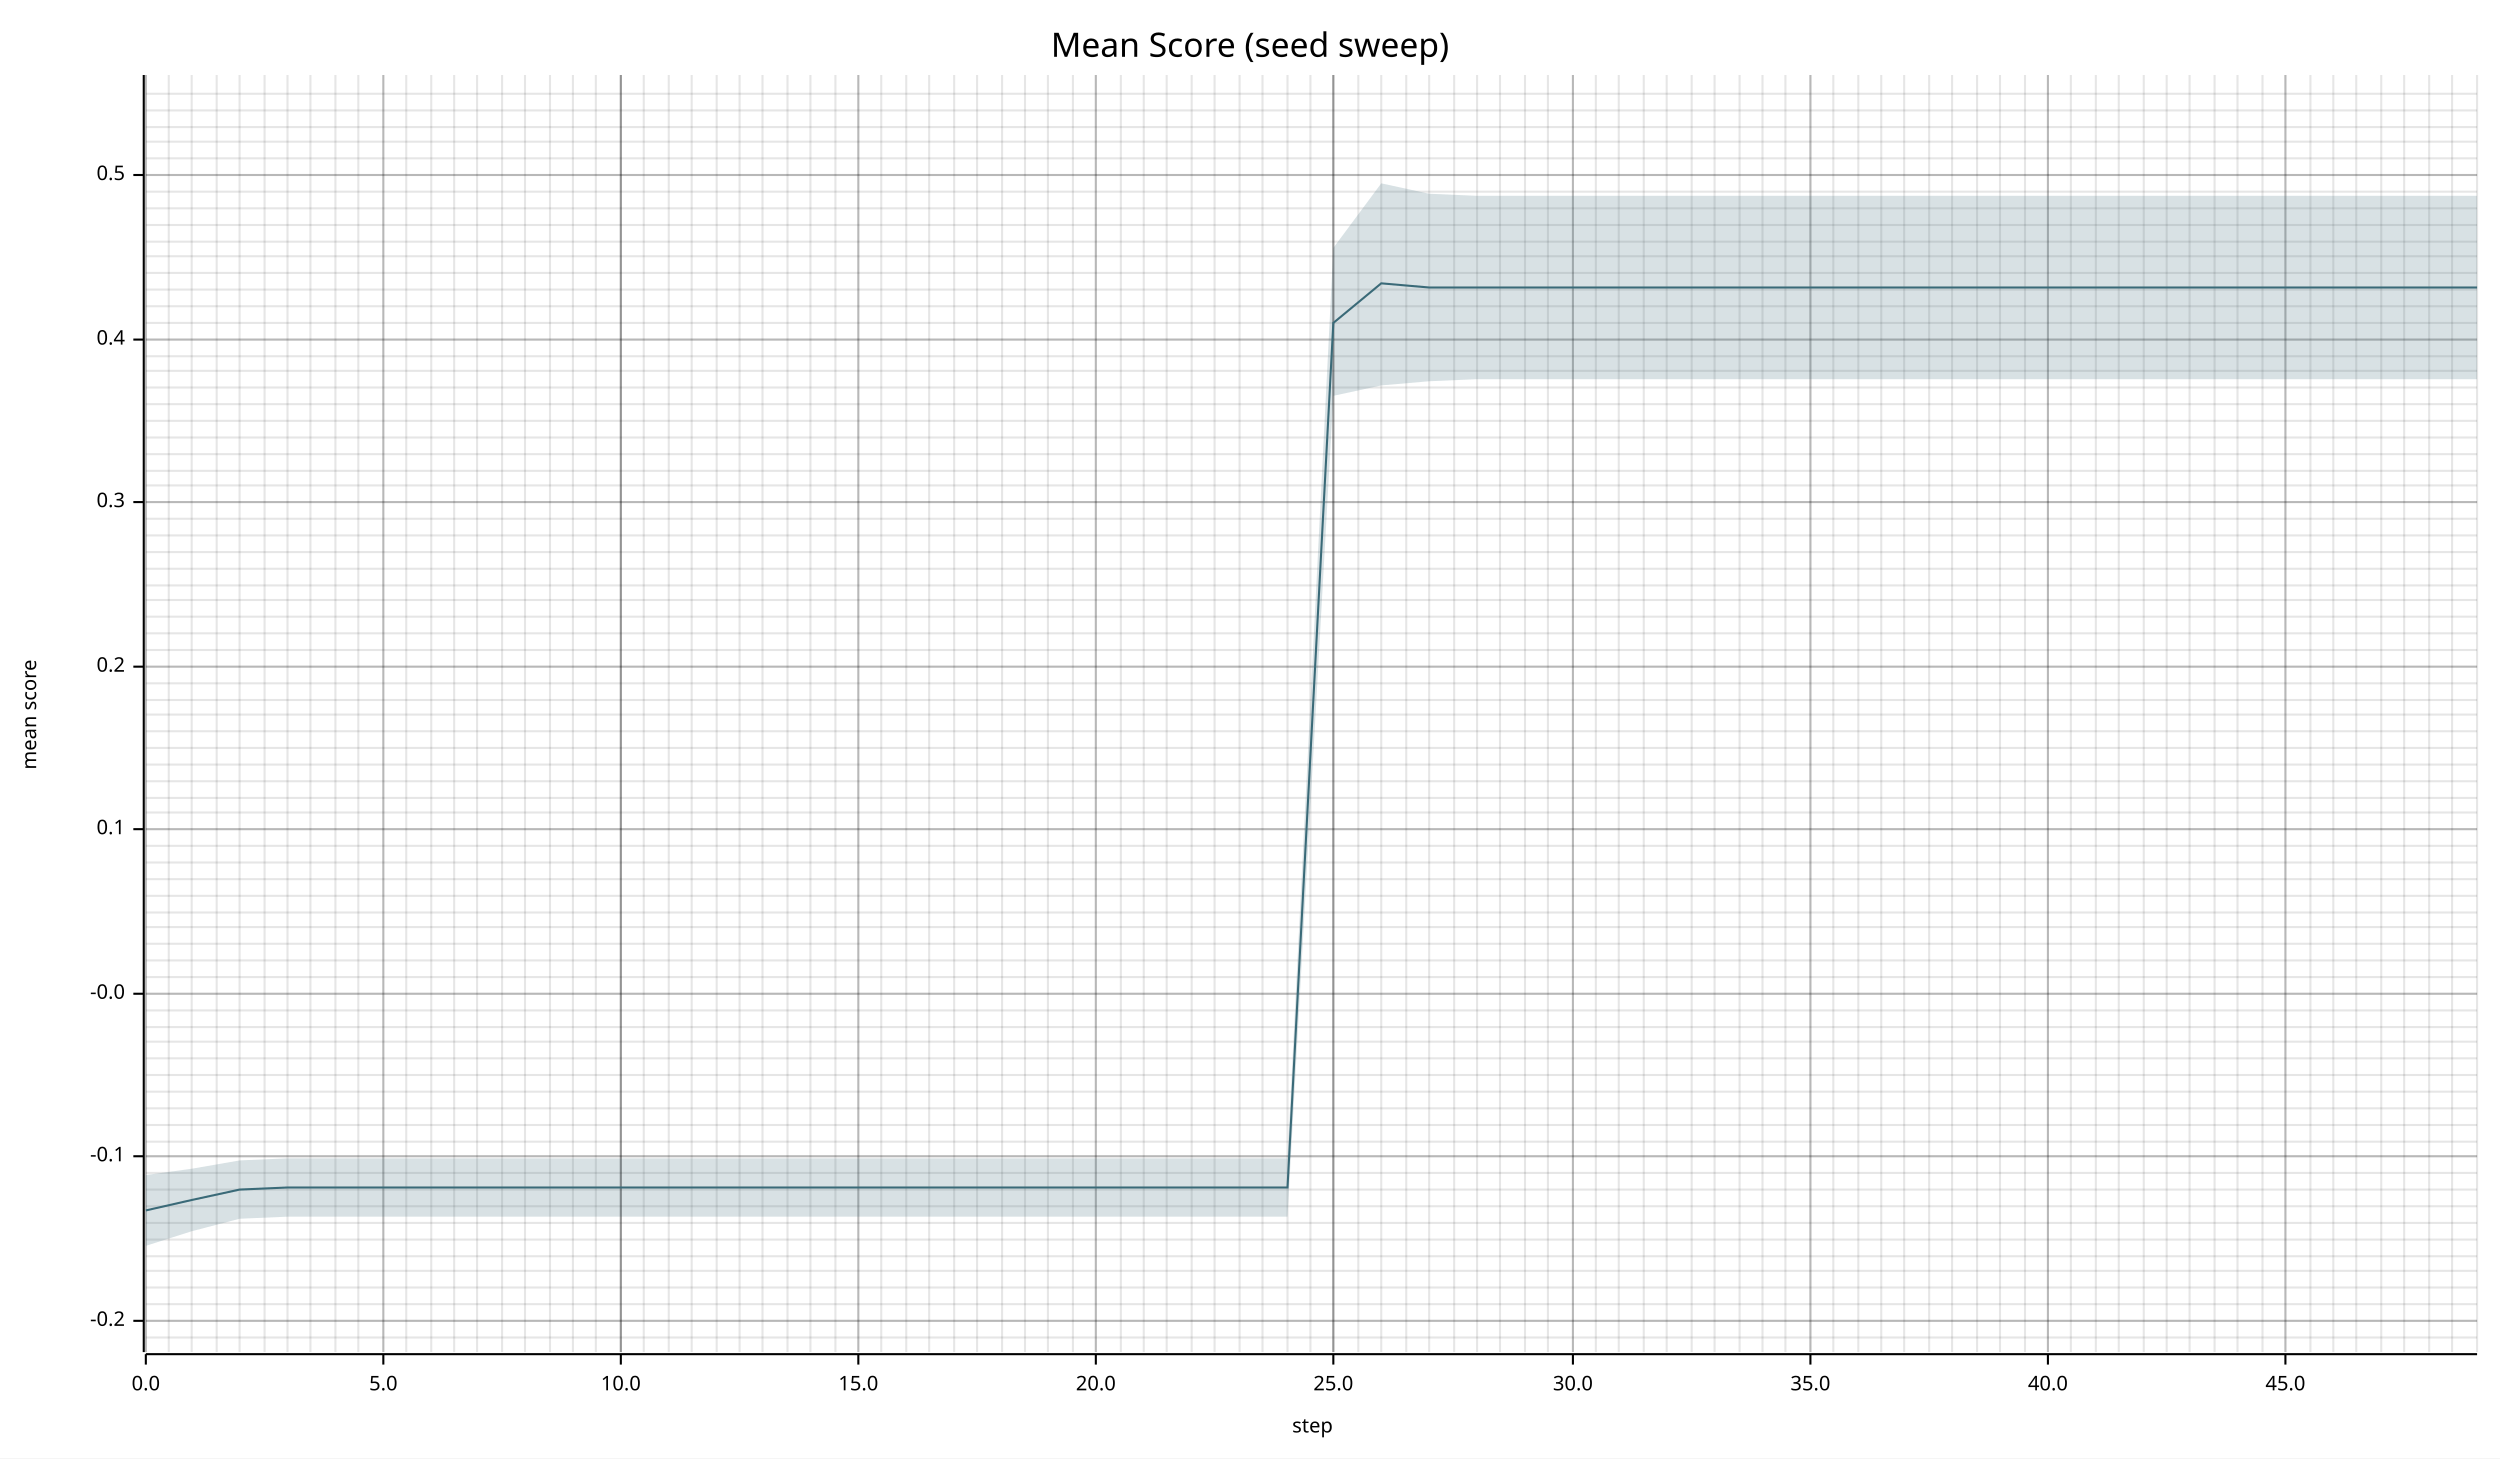
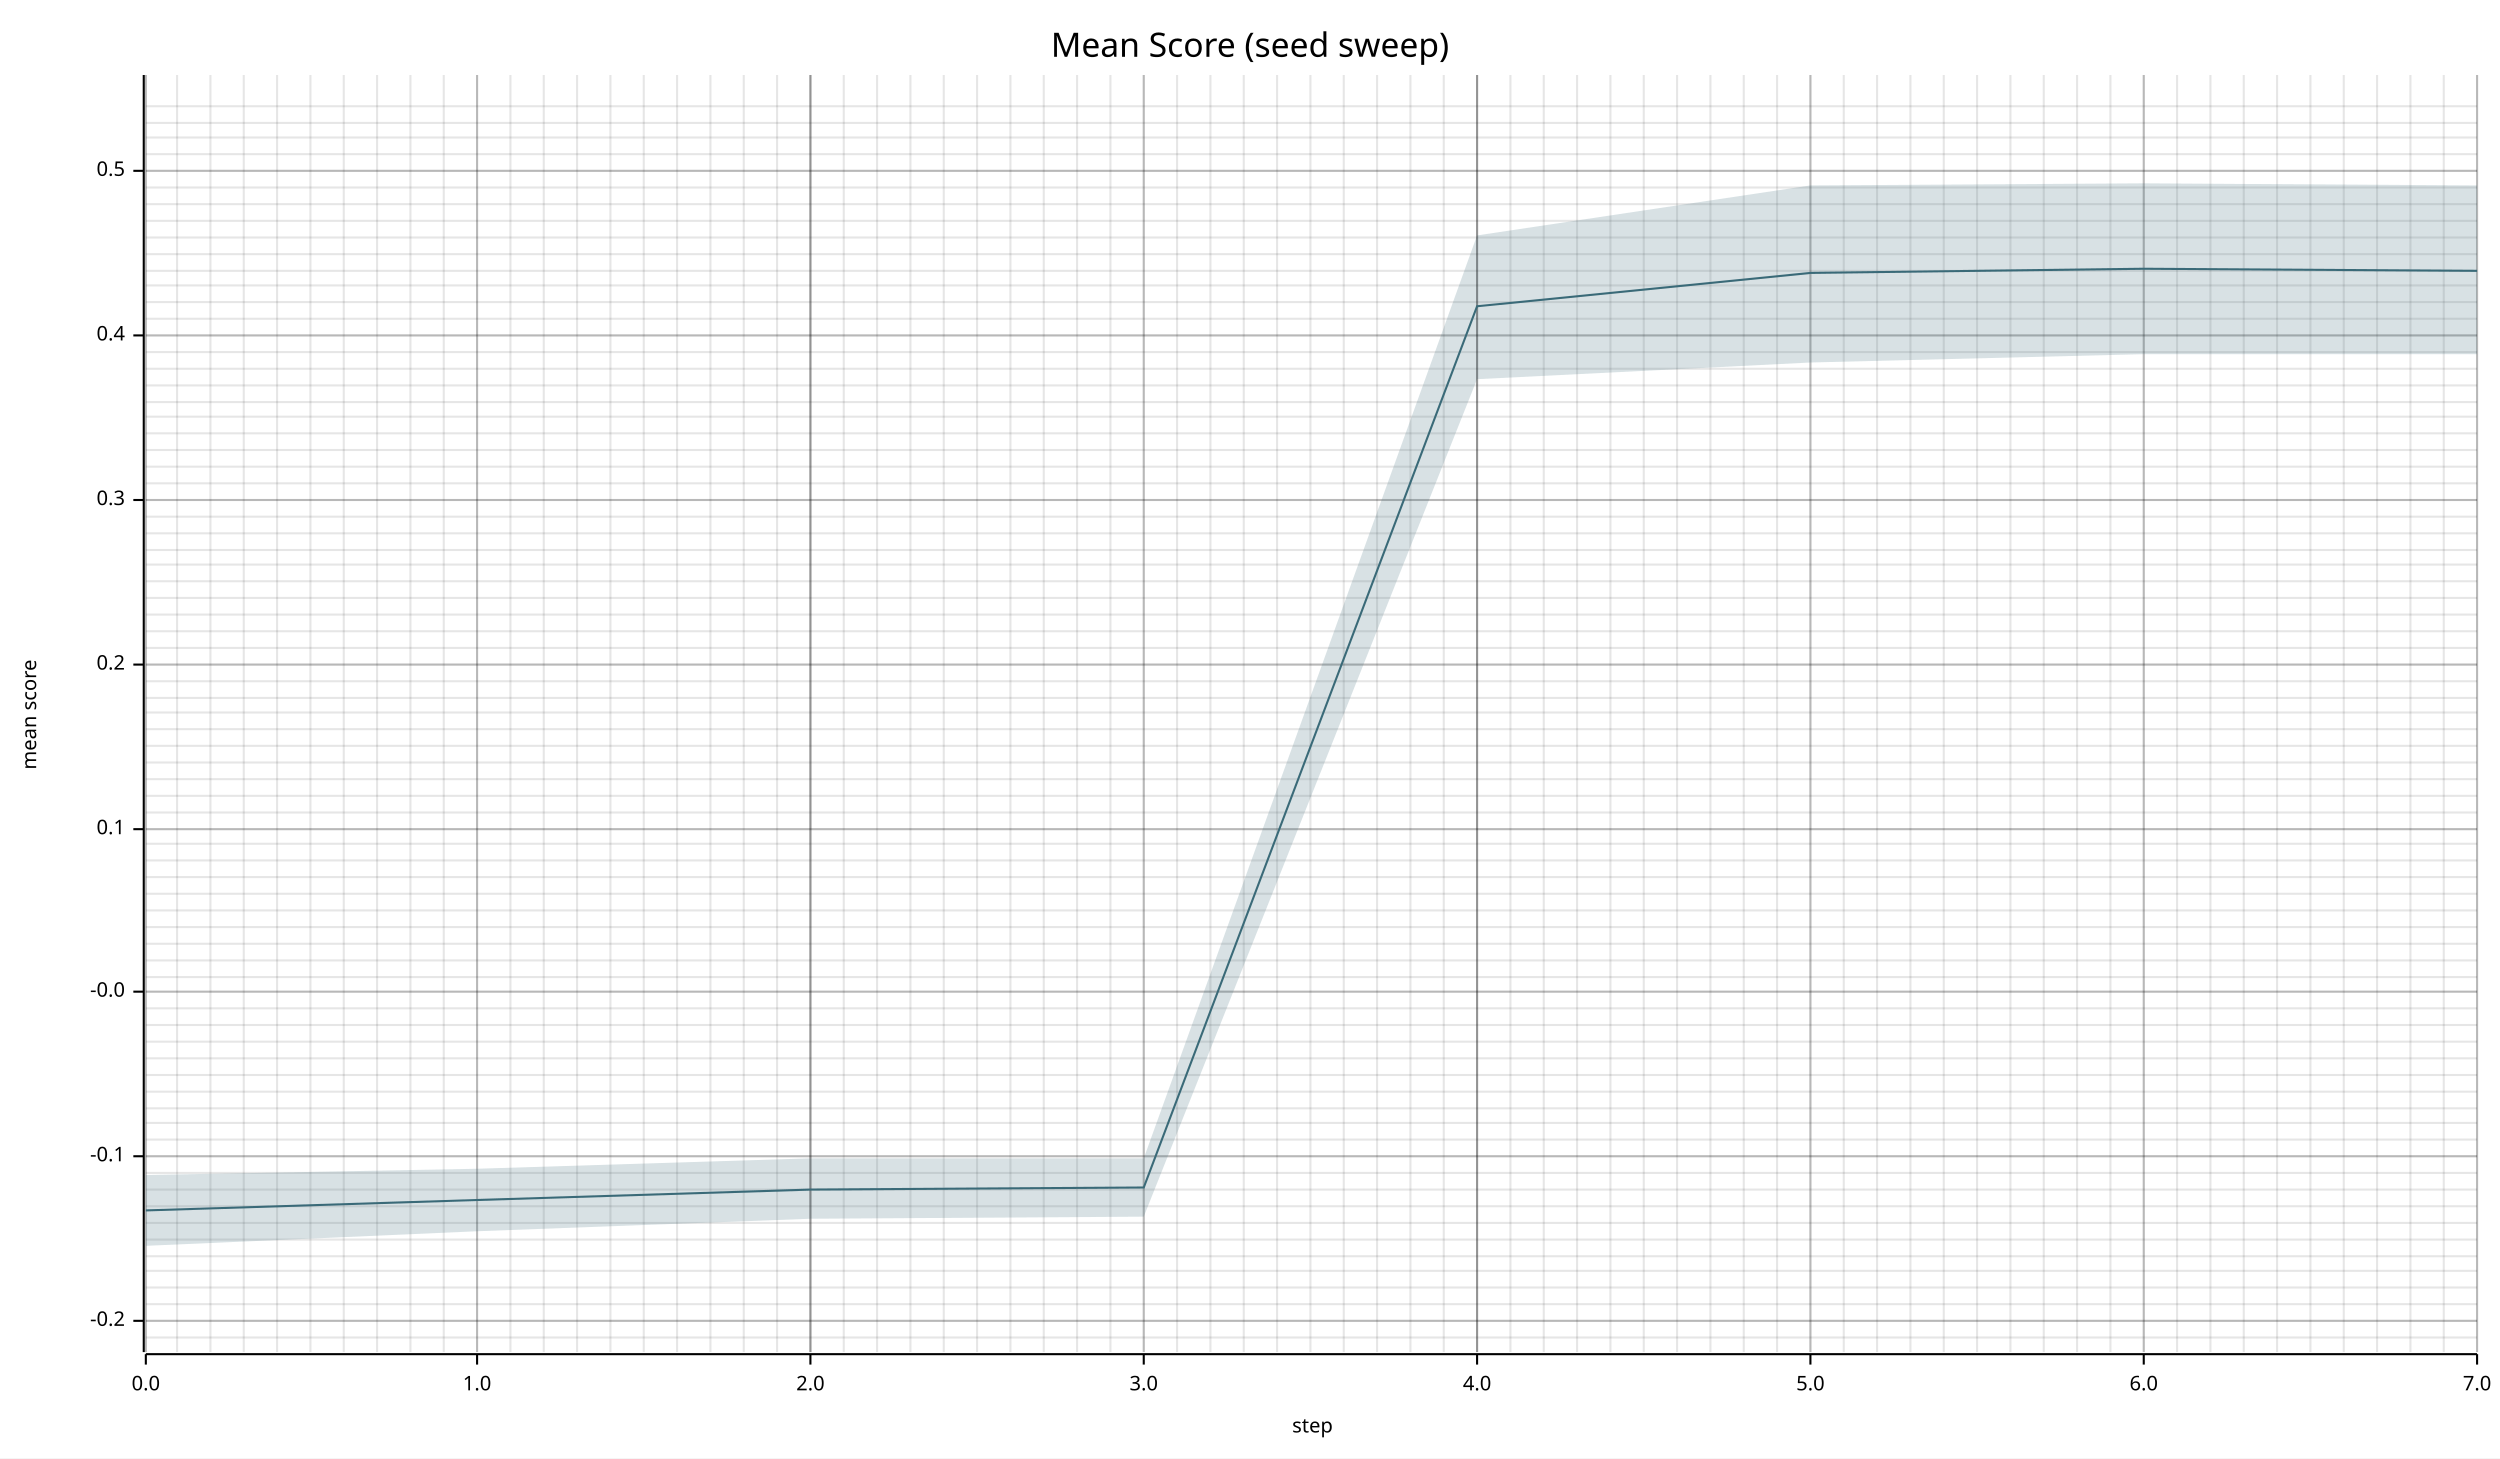
<svg xmlns="http://www.w3.org/2000/svg" width="1200" height="700" viewBox="0 0 1200 700">
  <rect x="0" y="0" width="1200" height="700" opacity="1" fill="#FFFFFF" stroke="none" />
  <text x="600" y="15" dy="0.76em" text-anchor="middle" font-family="sans-serif" font-size="16.129" opacity="1" fill="#000000">
Mean Score (seed sweep)
</text>
  <line opacity="0.1" stroke="#000000" stroke-width="1" x1="70" y1="649" x2="70" y2="36" />
-   <line opacity="0.1" stroke="#000000" stroke-width="1" x1="81" y1="649" x2="81" y2="36" />
-   <line opacity="0.1" stroke="#000000" stroke-width="1" x1="92" y1="649" x2="92" y2="36" />
-   <line opacity="0.1" stroke="#000000" stroke-width="1" x1="104" y1="649" x2="104" y2="36" />
-   <line opacity="0.1" stroke="#000000" stroke-width="1" x1="115" y1="649" x2="115" y2="36" />
-   <line opacity="0.1" stroke="#000000" stroke-width="1" x1="127" y1="649" x2="127" y2="36" />
-   <line opacity="0.1" stroke="#000000" stroke-width="1" x1="138" y1="649" x2="138" y2="36" />
+   <line opacity="0.1" stroke="#000000" stroke-width="1" x1="85" y1="649" x2="85" y2="36" />
+   <line opacity="0.1" stroke="#000000" stroke-width="1" x1="101" y1="649" x2="101" y2="36" />
+   <line opacity="0.1" stroke="#000000" stroke-width="1" x1="117" y1="649" x2="117" y2="36" />
+   <line opacity="0.1" stroke="#000000" stroke-width="1" x1="133" y1="649" x2="133" y2="36" />
  <line opacity="0.1" stroke="#000000" stroke-width="1" x1="149" y1="649" x2="149" y2="36" />
-   <line opacity="0.1" stroke="#000000" stroke-width="1" x1="161" y1="649" x2="161" y2="36" />
-   <line opacity="0.1" stroke="#000000" stroke-width="1" x1="172" y1="649" x2="172" y2="36" />
-   <line opacity="0.1" stroke="#000000" stroke-width="1" x1="184" y1="649" x2="184" y2="36" />
-   <line opacity="0.1" stroke="#000000" stroke-width="1" x1="195" y1="649" x2="195" y2="36" />
-   <line opacity="0.1" stroke="#000000" stroke-width="1" x1="207" y1="649" x2="207" y2="36" />
-   <line opacity="0.1" stroke="#000000" stroke-width="1" x1="218" y1="649" x2="218" y2="36" />
+   <line opacity="0.1" stroke="#000000" stroke-width="1" x1="165" y1="649" x2="165" y2="36" />
+   <line opacity="0.1" stroke="#000000" stroke-width="1" x1="181" y1="649" x2="181" y2="36" />
+   <line opacity="0.1" stroke="#000000" stroke-width="1" x1="197" y1="649" x2="197" y2="36" />
+   <line opacity="0.1" stroke="#000000" stroke-width="1" x1="213" y1="649" x2="213" y2="36" />
  <line opacity="0.1" stroke="#000000" stroke-width="1" x1="229" y1="649" x2="229" y2="36" />
-   <line opacity="0.1" stroke="#000000" stroke-width="1" x1="241" y1="649" x2="241" y2="36" />
-   <line opacity="0.1" stroke="#000000" stroke-width="1" x1="252" y1="649" x2="252" y2="36" />
-   <line opacity="0.1" stroke="#000000" stroke-width="1" x1="264" y1="649" x2="264" y2="36" />
-   <line opacity="0.1" stroke="#000000" stroke-width="1" x1="275" y1="649" x2="275" y2="36" />
-   <line opacity="0.1" stroke="#000000" stroke-width="1" x1="286" y1="649" x2="286" y2="36" />
-   <line opacity="0.1" stroke="#000000" stroke-width="1" x1="298" y1="649" x2="298" y2="36" />
+   <line opacity="0.1" stroke="#000000" stroke-width="1" x1="245" y1="649" x2="245" y2="36" />
+   <line opacity="0.1" stroke="#000000" stroke-width="1" x1="261" y1="649" x2="261" y2="36" />
+   <line opacity="0.1" stroke="#000000" stroke-width="1" x1="277" y1="649" x2="277" y2="36" />
+   <line opacity="0.1" stroke="#000000" stroke-width="1" x1="293" y1="649" x2="293" y2="36" />
  <line opacity="0.1" stroke="#000000" stroke-width="1" x1="309" y1="649" x2="309" y2="36" />
-   <line opacity="0.1" stroke="#000000" stroke-width="1" x1="321" y1="649" x2="321" y2="36" />
-   <line opacity="0.1" stroke="#000000" stroke-width="1" x1="332" y1="649" x2="332" y2="36" />
-   <line opacity="0.1" stroke="#000000" stroke-width="1" x1="344" y1="649" x2="344" y2="36" />
-   <line opacity="0.1" stroke="#000000" stroke-width="1" x1="355" y1="649" x2="355" y2="36" />
-   <line opacity="0.1" stroke="#000000" stroke-width="1" x1="366" y1="649" x2="366" y2="36" />
-   <line opacity="0.1" stroke="#000000" stroke-width="1" x1="378" y1="649" x2="378" y2="36" />
+   <line opacity="0.1" stroke="#000000" stroke-width="1" x1="325" y1="649" x2="325" y2="36" />
+   <line opacity="0.1" stroke="#000000" stroke-width="1" x1="341" y1="649" x2="341" y2="36" />
+   <line opacity="0.1" stroke="#000000" stroke-width="1" x1="357" y1="649" x2="357" y2="36" />
+   <line opacity="0.1" stroke="#000000" stroke-width="1" x1="373" y1="649" x2="373" y2="36" />
  <line opacity="0.1" stroke="#000000" stroke-width="1" x1="389" y1="649" x2="389" y2="36" />
-   <line opacity="0.1" stroke="#000000" stroke-width="1" x1="401" y1="649" x2="401" y2="36" />
-   <line opacity="0.1" stroke="#000000" stroke-width="1" x1="412" y1="649" x2="412" y2="36" />
-   <line opacity="0.1" stroke="#000000" stroke-width="1" x1="423" y1="649" x2="423" y2="36" />
-   <line opacity="0.1" stroke="#000000" stroke-width="1" x1="435" y1="649" x2="435" y2="36" />
-   <line opacity="0.1" stroke="#000000" stroke-width="1" x1="446" y1="649" x2="446" y2="36" />
-   <line opacity="0.1" stroke="#000000" stroke-width="1" x1="458" y1="649" x2="458" y2="36" />
+   <line opacity="0.1" stroke="#000000" stroke-width="1" x1="405" y1="649" x2="405" y2="36" />
+   <line opacity="0.1" stroke="#000000" stroke-width="1" x1="421" y1="649" x2="421" y2="36" />
+   <line opacity="0.1" stroke="#000000" stroke-width="1" x1="437" y1="649" x2="437" y2="36" />
+   <line opacity="0.1" stroke="#000000" stroke-width="1" x1="453" y1="649" x2="453" y2="36" />
  <line opacity="0.1" stroke="#000000" stroke-width="1" x1="469" y1="649" x2="469" y2="36" />
-   <line opacity="0.1" stroke="#000000" stroke-width="1" x1="481" y1="649" x2="481" y2="36" />
-   <line opacity="0.1" stroke="#000000" stroke-width="1" x1="492" y1="649" x2="492" y2="36" />
-   <line opacity="0.1" stroke="#000000" stroke-width="1" x1="503" y1="649" x2="503" y2="36" />
-   <line opacity="0.1" stroke="#000000" stroke-width="1" x1="515" y1="649" x2="515" y2="36" />
-   <line opacity="0.1" stroke="#000000" stroke-width="1" x1="526" y1="649" x2="526" y2="36" />
-   <line opacity="0.1" stroke="#000000" stroke-width="1" x1="538" y1="649" x2="538" y2="36" />
+   <line opacity="0.1" stroke="#000000" stroke-width="1" x1="485" y1="649" x2="485" y2="36" />
+   <line opacity="0.1" stroke="#000000" stroke-width="1" x1="501" y1="649" x2="501" y2="36" />
+   <line opacity="0.1" stroke="#000000" stroke-width="1" x1="517" y1="649" x2="517" y2="36" />
+   <line opacity="0.1" stroke="#000000" stroke-width="1" x1="533" y1="649" x2="533" y2="36" />
  <line opacity="0.1" stroke="#000000" stroke-width="1" x1="549" y1="649" x2="549" y2="36" />
-   <line opacity="0.1" stroke="#000000" stroke-width="1" x1="560" y1="649" x2="560" y2="36" />
-   <line opacity="0.1" stroke="#000000" stroke-width="1" x1="572" y1="649" x2="572" y2="36" />
-   <line opacity="0.1" stroke="#000000" stroke-width="1" x1="583" y1="649" x2="583" y2="36" />
-   <line opacity="0.1" stroke="#000000" stroke-width="1" x1="595" y1="649" x2="595" y2="36" />
-   <line opacity="0.1" stroke="#000000" stroke-width="1" x1="606" y1="649" x2="606" y2="36" />
-   <line opacity="0.1" stroke="#000000" stroke-width="1" x1="618" y1="649" x2="618" y2="36" />
+   <line opacity="0.1" stroke="#000000" stroke-width="1" x1="565" y1="649" x2="565" y2="36" />
+   <line opacity="0.1" stroke="#000000" stroke-width="1" x1="581" y1="649" x2="581" y2="36" />
+   <line opacity="0.1" stroke="#000000" stroke-width="1" x1="597" y1="649" x2="597" y2="36" />
+   <line opacity="0.1" stroke="#000000" stroke-width="1" x1="613" y1="649" x2="613" y2="36" />
  <line opacity="0.1" stroke="#000000" stroke-width="1" x1="629" y1="649" x2="629" y2="36" />
-   <line opacity="0.1" stroke="#000000" stroke-width="1" x1="640" y1="649" x2="640" y2="36" />
-   <line opacity="0.1" stroke="#000000" stroke-width="1" x1="652" y1="649" x2="652" y2="36" />
-   <line opacity="0.1" stroke="#000000" stroke-width="1" x1="663" y1="649" x2="663" y2="36" />
-   <line opacity="0.1" stroke="#000000" stroke-width="1" x1="675" y1="649" x2="675" y2="36" />
-   <line opacity="0.1" stroke="#000000" stroke-width="1" x1="686" y1="649" x2="686" y2="36" />
-   <line opacity="0.1" stroke="#000000" stroke-width="1" x1="698" y1="649" x2="698" y2="36" />
+   <line opacity="0.1" stroke="#000000" stroke-width="1" x1="645" y1="649" x2="645" y2="36" />
+   <line opacity="0.1" stroke="#000000" stroke-width="1" x1="661" y1="649" x2="661" y2="36" />
+   <line opacity="0.1" stroke="#000000" stroke-width="1" x1="677" y1="649" x2="677" y2="36" />
+   <line opacity="0.1" stroke="#000000" stroke-width="1" x1="693" y1="649" x2="693" y2="36" />
  <line opacity="0.1" stroke="#000000" stroke-width="1" x1="709" y1="649" x2="709" y2="36" />
-   <line opacity="0.1" stroke="#000000" stroke-width="1" x1="720" y1="649" x2="720" y2="36" />
-   <line opacity="0.1" stroke="#000000" stroke-width="1" x1="732" y1="649" x2="732" y2="36" />
-   <line opacity="0.1" stroke="#000000" stroke-width="1" x1="743" y1="649" x2="743" y2="36" />
-   <line opacity="0.1" stroke="#000000" stroke-width="1" x1="755" y1="649" x2="755" y2="36" />
-   <line opacity="0.1" stroke="#000000" stroke-width="1" x1="766" y1="649" x2="766" y2="36" />
-   <line opacity="0.1" stroke="#000000" stroke-width="1" x1="777" y1="649" x2="777" y2="36" />
+   <line opacity="0.1" stroke="#000000" stroke-width="1" x1="725" y1="649" x2="725" y2="36" />
+   <line opacity="0.1" stroke="#000000" stroke-width="1" x1="741" y1="649" x2="741" y2="36" />
+   <line opacity="0.1" stroke="#000000" stroke-width="1" x1="757" y1="649" x2="757" y2="36" />
+   <line opacity="0.1" stroke="#000000" stroke-width="1" x1="773" y1="649" x2="773" y2="36" />
  <line opacity="0.1" stroke="#000000" stroke-width="1" x1="789" y1="649" x2="789" y2="36" />
-   <line opacity="0.1" stroke="#000000" stroke-width="1" x1="800" y1="649" x2="800" y2="36" />
-   <line opacity="0.1" stroke="#000000" stroke-width="1" x1="812" y1="649" x2="812" y2="36" />
-   <line opacity="0.1" stroke="#000000" stroke-width="1" x1="823" y1="649" x2="823" y2="36" />
-   <line opacity="0.1" stroke="#000000" stroke-width="1" x1="835" y1="649" x2="835" y2="36" />
-   <line opacity="0.1" stroke="#000000" stroke-width="1" x1="846" y1="649" x2="846" y2="36" />
-   <line opacity="0.1" stroke="#000000" stroke-width="1" x1="857" y1="649" x2="857" y2="36" />
+   <line opacity="0.1" stroke="#000000" stroke-width="1" x1="805" y1="649" x2="805" y2="36" />
+   <line opacity="0.1" stroke="#000000" stroke-width="1" x1="821" y1="649" x2="821" y2="36" />
+   <line opacity="0.1" stroke="#000000" stroke-width="1" x1="837" y1="649" x2="837" y2="36" />
+   <line opacity="0.1" stroke="#000000" stroke-width="1" x1="853" y1="649" x2="853" y2="36" />
  <line opacity="0.1" stroke="#000000" stroke-width="1" x1="869" y1="649" x2="869" y2="36" />
-   <line opacity="0.1" stroke="#000000" stroke-width="1" x1="880" y1="649" x2="880" y2="36" />
-   <line opacity="0.1" stroke="#000000" stroke-width="1" x1="892" y1="649" x2="892" y2="36" />
-   <line opacity="0.1" stroke="#000000" stroke-width="1" x1="903" y1="649" x2="903" y2="36" />
-   <line opacity="0.1" stroke="#000000" stroke-width="1" x1="914" y1="649" x2="914" y2="36" />
-   <line opacity="0.1" stroke="#000000" stroke-width="1" x1="926" y1="649" x2="926" y2="36" />
-   <line opacity="0.1" stroke="#000000" stroke-width="1" x1="937" y1="649" x2="937" y2="36" />
+   <line opacity="0.1" stroke="#000000" stroke-width="1" x1="885" y1="649" x2="885" y2="36" />
+   <line opacity="0.1" stroke="#000000" stroke-width="1" x1="901" y1="649" x2="901" y2="36" />
+   <line opacity="0.1" stroke="#000000" stroke-width="1" x1="917" y1="649" x2="917" y2="36" />
+   <line opacity="0.1" stroke="#000000" stroke-width="1" x1="933" y1="649" x2="933" y2="36" />
  <line opacity="0.1" stroke="#000000" stroke-width="1" x1="949" y1="649" x2="949" y2="36" />
-   <line opacity="0.1" stroke="#000000" stroke-width="1" x1="960" y1="649" x2="960" y2="36" />
-   <line opacity="0.1" stroke="#000000" stroke-width="1" x1="972" y1="649" x2="972" y2="36" />
-   <line opacity="0.1" stroke="#000000" stroke-width="1" x1="983" y1="649" x2="983" y2="36" />
-   <line opacity="0.1" stroke="#000000" stroke-width="1" x1="994" y1="649" x2="994" y2="36" />
-   <line opacity="0.1" stroke="#000000" stroke-width="1" x1="1006" y1="649" x2="1006" y2="36" />
-   <line opacity="0.1" stroke="#000000" stroke-width="1" x1="1017" y1="649" x2="1017" y2="36" />
+   <line opacity="0.1" stroke="#000000" stroke-width="1" x1="965" y1="649" x2="965" y2="36" />
+   <line opacity="0.1" stroke="#000000" stroke-width="1" x1="981" y1="649" x2="981" y2="36" />
+   <line opacity="0.1" stroke="#000000" stroke-width="1" x1="997" y1="649" x2="997" y2="36" />
+   <line opacity="0.1" stroke="#000000" stroke-width="1" x1="1013" y1="649" x2="1013" y2="36" />
  <line opacity="0.1" stroke="#000000" stroke-width="1" x1="1029" y1="649" x2="1029" y2="36" />
-   <line opacity="0.1" stroke="#000000" stroke-width="1" x1="1040" y1="649" x2="1040" y2="36" />
-   <line opacity="0.1" stroke="#000000" stroke-width="1" x1="1051" y1="649" x2="1051" y2="36" />
-   <line opacity="0.1" stroke="#000000" stroke-width="1" x1="1063" y1="649" x2="1063" y2="36" />
-   <line opacity="0.1" stroke="#000000" stroke-width="1" x1="1074" y1="649" x2="1074" y2="36" />
-   <line opacity="0.1" stroke="#000000" stroke-width="1" x1="1086" y1="649" x2="1086" y2="36" />
-   <line opacity="0.1" stroke="#000000" stroke-width="1" x1="1097" y1="649" x2="1097" y2="36" />
+   <line opacity="0.1" stroke="#000000" stroke-width="1" x1="1045" y1="649" x2="1045" y2="36" />
+   <line opacity="0.1" stroke="#000000" stroke-width="1" x1="1061" y1="649" x2="1061" y2="36" />
+   <line opacity="0.1" stroke="#000000" stroke-width="1" x1="1077" y1="649" x2="1077" y2="36" />
+   <line opacity="0.1" stroke="#000000" stroke-width="1" x1="1093" y1="649" x2="1093" y2="36" />
  <line opacity="0.1" stroke="#000000" stroke-width="1" x1="1109" y1="649" x2="1109" y2="36" />
-   <line opacity="0.1" stroke="#000000" stroke-width="1" x1="1120" y1="649" x2="1120" y2="36" />
-   <line opacity="0.1" stroke="#000000" stroke-width="1" x1="1131" y1="649" x2="1131" y2="36" />
-   <line opacity="0.1" stroke="#000000" stroke-width="1" x1="1143" y1="649" x2="1143" y2="36" />
-   <line opacity="0.1" stroke="#000000" stroke-width="1" x1="1154" y1="649" x2="1154" y2="36" />
-   <line opacity="0.1" stroke="#000000" stroke-width="1" x1="1166" y1="649" x2="1166" y2="36" />
-   <line opacity="0.1" stroke="#000000" stroke-width="1" x1="1177" y1="649" x2="1177" y2="36" />
+   <line opacity="0.1" stroke="#000000" stroke-width="1" x1="1125" y1="649" x2="1125" y2="36" />
+   <line opacity="0.1" stroke="#000000" stroke-width="1" x1="1141" y1="649" x2="1141" y2="36" />
+   <line opacity="0.1" stroke="#000000" stroke-width="1" x1="1157" y1="649" x2="1157" y2="36" />
+   <line opacity="0.1" stroke="#000000" stroke-width="1" x1="1173" y1="649" x2="1173" y2="36" />
  <line opacity="0.1" stroke="#000000" stroke-width="1" x1="1189" y1="649" x2="1189" y2="36" />
  <line opacity="0.1" stroke="#000000" stroke-width="1" x1="70" y1="642" x2="1189" y2="642" />
  <line opacity="0.1" stroke="#000000" stroke-width="1" x1="70" y1="634" x2="1189" y2="634" />
  <line opacity="0.1" stroke="#000000" stroke-width="1" x1="70" y1="626" x2="1189" y2="626" />
  <line opacity="0.1" stroke="#000000" stroke-width="1" x1="70" y1="618" x2="1189" y2="618" />
  <line opacity="0.1" stroke="#000000" stroke-width="1" x1="70" y1="610" x2="1189" y2="610" />
  <line opacity="0.1" stroke="#000000" stroke-width="1" x1="70" y1="603" x2="1189" y2="603" />
  <line opacity="0.1" stroke="#000000" stroke-width="1" x1="70" y1="595" x2="1189" y2="595" />
  <line opacity="0.1" stroke="#000000" stroke-width="1" x1="70" y1="587" x2="1189" y2="587" />
  <line opacity="0.1" stroke="#000000" stroke-width="1" x1="70" y1="579" x2="1189" y2="579" />
  <line opacity="0.1" stroke="#000000" stroke-width="1" x1="70" y1="571" x2="1189" y2="571" />
  <line opacity="0.1" stroke="#000000" stroke-width="1" x1="70" y1="563" x2="1189" y2="563" />
  <line opacity="0.1" stroke="#000000" stroke-width="1" x1="70" y1="555" x2="1189" y2="555" />
-   <line opacity="0.1" stroke="#000000" stroke-width="1" x1="70" y1="548" x2="1189" y2="548" />
-   <line opacity="0.1" stroke="#000000" stroke-width="1" x1="70" y1="540" x2="1189" y2="540" />
+   <line opacity="0.1" stroke="#000000" stroke-width="1" x1="70" y1="547" x2="1189" y2="547" />
+   <line opacity="0.1" stroke="#000000" stroke-width="1" x1="70" y1="539" x2="1189" y2="539" />
  <line opacity="0.1" stroke="#000000" stroke-width="1" x1="70" y1="532" x2="1189" y2="532" />
  <line opacity="0.1" stroke="#000000" stroke-width="1" x1="70" y1="524" x2="1189" y2="524" />
  <line opacity="0.1" stroke="#000000" stroke-width="1" x1="70" y1="516" x2="1189" y2="516" />
  <line opacity="0.1" stroke="#000000" stroke-width="1" x1="70" y1="508" x2="1189" y2="508" />
  <line opacity="0.1" stroke="#000000" stroke-width="1" x1="70" y1="500" x2="1189" y2="500" />
-   <line opacity="0.1" stroke="#000000" stroke-width="1" x1="70" y1="493" x2="1189" y2="493" />
-   <line opacity="0.1" stroke="#000000" stroke-width="1" x1="70" y1="485" x2="1189" y2="485" />
-   <line opacity="0.1" stroke="#000000" stroke-width="1" x1="70" y1="477" x2="1189" y2="477" />
+   <line opacity="0.1" stroke="#000000" stroke-width="1" x1="70" y1="492" x2="1189" y2="492" />
+   <line opacity="0.1" stroke="#000000" stroke-width="1" x1="70" y1="484" x2="1189" y2="484" />
+   <line opacity="0.1" stroke="#000000" stroke-width="1" x1="70" y1="476" x2="1189" y2="476" />
  <line opacity="0.1" stroke="#000000" stroke-width="1" x1="70" y1="469" x2="1189" y2="469" />
  <line opacity="0.1" stroke="#000000" stroke-width="1" x1="70" y1="461" x2="1189" y2="461" />
  <line opacity="0.1" stroke="#000000" stroke-width="1" x1="70" y1="453" x2="1189" y2="453" />
  <line opacity="0.1" stroke="#000000" stroke-width="1" x1="70" y1="445" x2="1189" y2="445" />
-   <line opacity="0.1" stroke="#000000" stroke-width="1" x1="70" y1="438" x2="1189" y2="438" />
-   <line opacity="0.1" stroke="#000000" stroke-width="1" x1="70" y1="430" x2="1189" y2="430" />
-   <line opacity="0.1" stroke="#000000" stroke-width="1" x1="70" y1="422" x2="1189" y2="422" />
-   <line opacity="0.1" stroke="#000000" stroke-width="1" x1="70" y1="414" x2="1189" y2="414" />
-   <line opacity="0.1" stroke="#000000" stroke-width="1" x1="70" y1="406" x2="1189" y2="406" />
+   <line opacity="0.1" stroke="#000000" stroke-width="1" x1="70" y1="437" x2="1189" y2="437" />
+   <line opacity="0.1" stroke="#000000" stroke-width="1" x1="70" y1="429" x2="1189" y2="429" />
+   <line opacity="0.1" stroke="#000000" stroke-width="1" x1="70" y1="421" x2="1189" y2="421" />
+   <line opacity="0.1" stroke="#000000" stroke-width="1" x1="70" y1="413" x2="1189" y2="413" />
+   <line opacity="0.1" stroke="#000000" stroke-width="1" x1="70" y1="405" x2="1189" y2="405" />
  <line opacity="0.1" stroke="#000000" stroke-width="1" x1="70" y1="398" x2="1189" y2="398" />
  <line opacity="0.1" stroke="#000000" stroke-width="1" x1="70" y1="390" x2="1189" y2="390" />
-   <line opacity="0.1" stroke="#000000" stroke-width="1" x1="70" y1="383" x2="1189" y2="383" />
-   <line opacity="0.1" stroke="#000000" stroke-width="1" x1="70" y1="375" x2="1189" y2="375" />
-   <line opacity="0.1" stroke="#000000" stroke-width="1" x1="70" y1="367" x2="1189" y2="367" />
-   <line opacity="0.1" stroke="#000000" stroke-width="1" x1="70" y1="359" x2="1189" y2="359" />
-   <line opacity="0.1" stroke="#000000" stroke-width="1" x1="70" y1="351" x2="1189" y2="351" />
-   <line opacity="0.1" stroke="#000000" stroke-width="1" x1="70" y1="343" x2="1189" y2="343" />
-   <line opacity="0.1" stroke="#000000" stroke-width="1" x1="70" y1="336" x2="1189" y2="336" />
-   <line opacity="0.1" stroke="#000000" stroke-width="1" x1="70" y1="328" x2="1189" y2="328" />
-   <line opacity="0.1" stroke="#000000" stroke-width="1" x1="70" y1="320" x2="1189" y2="320" />
-   <line opacity="0.1" stroke="#000000" stroke-width="1" x1="70" y1="312" x2="1189" y2="312" />
-   <line opacity="0.1" stroke="#000000" stroke-width="1" x1="70" y1="304" x2="1189" y2="304" />
-   <line opacity="0.1" stroke="#000000" stroke-width="1" x1="70" y1="296" x2="1189" y2="296" />
-   <line opacity="0.1" stroke="#000000" stroke-width="1" x1="70" y1="288" x2="1189" y2="288" />
-   <line opacity="0.1" stroke="#000000" stroke-width="1" x1="70" y1="281" x2="1189" y2="281" />
-   <line opacity="0.1" stroke="#000000" stroke-width="1" x1="70" y1="273" x2="1189" y2="273" />
-   <line opacity="0.1" stroke="#000000" stroke-width="1" x1="70" y1="265" x2="1189" y2="265" />
-   <line opacity="0.1" stroke="#000000" stroke-width="1" x1="70" y1="257" x2="1189" y2="257" />
-   <line opacity="0.1" stroke="#000000" stroke-width="1" x1="70" y1="249" x2="1189" y2="249" />
-   <line opacity="0.1" stroke="#000000" stroke-width="1" x1="70" y1="241" x2="1189" y2="241" />
-   <line opacity="0.1" stroke="#000000" stroke-width="1" x1="70" y1="233" x2="1189" y2="233" />
-   <line opacity="0.1" stroke="#000000" stroke-width="1" x1="70" y1="226" x2="1189" y2="226" />
-   <line opacity="0.1" stroke="#000000" stroke-width="1" x1="70" y1="218" x2="1189" y2="218" />
-   <line opacity="0.1" stroke="#000000" stroke-width="1" x1="70" y1="210" x2="1189" y2="210" />
-   <line opacity="0.1" stroke="#000000" stroke-width="1" x1="70" y1="202" x2="1189" y2="202" />
-   <line opacity="0.1" stroke="#000000" stroke-width="1" x1="70" y1="194" x2="1189" y2="194" />
-   <line opacity="0.1" stroke="#000000" stroke-width="1" x1="70" y1="186" x2="1189" y2="186" />
-   <line opacity="0.1" stroke="#000000" stroke-width="1" x1="70" y1="178" x2="1189" y2="178" />
-   <line opacity="0.1" stroke="#000000" stroke-width="1" x1="70" y1="171" x2="1189" y2="171" />
-   <line opacity="0.1" stroke="#000000" stroke-width="1" x1="70" y1="163" x2="1189" y2="163" />
-   <line opacity="0.1" stroke="#000000" stroke-width="1" x1="70" y1="155" x2="1189" y2="155" />
-   <line opacity="0.1" stroke="#000000" stroke-width="1" x1="70" y1="147" x2="1189" y2="147" />
-   <line opacity="0.1" stroke="#000000" stroke-width="1" x1="70" y1="139" x2="1189" y2="139" />
-   <line opacity="0.1" stroke="#000000" stroke-width="1" x1="70" y1="131" x2="1189" y2="131" />
-   <line opacity="0.1" stroke="#000000" stroke-width="1" x1="70" y1="123" x2="1189" y2="123" />
-   <line opacity="0.1" stroke="#000000" stroke-width="1" x1="70" y1="116" x2="1189" y2="116" />
-   <line opacity="0.1" stroke="#000000" stroke-width="1" x1="70" y1="108" x2="1189" y2="108" />
-   <line opacity="0.1" stroke="#000000" stroke-width="1" x1="70" y1="100" x2="1189" y2="100" />
-   <line opacity="0.1" stroke="#000000" stroke-width="1" x1="70" y1="92" x2="1189" y2="92" />
-   <line opacity="0.1" stroke="#000000" stroke-width="1" x1="70" y1="84" x2="1189" y2="84" />
-   <line opacity="0.1" stroke="#000000" stroke-width="1" x1="70" y1="76" x2="1189" y2="76" />
-   <line opacity="0.1" stroke="#000000" stroke-width="1" x1="70" y1="68" x2="1189" y2="68" />
-   <line opacity="0.1" stroke="#000000" stroke-width="1" x1="70" y1="61" x2="1189" y2="61" />
-   <line opacity="0.1" stroke="#000000" stroke-width="1" x1="70" y1="53" x2="1189" y2="53" />
-   <line opacity="0.1" stroke="#000000" stroke-width="1" x1="70" y1="45" x2="1189" y2="45" />
+   <line opacity="0.1" stroke="#000000" stroke-width="1" x1="70" y1="382" x2="1189" y2="382" />
+   <line opacity="0.1" stroke="#000000" stroke-width="1" x1="70" y1="374" x2="1189" y2="374" />
+   <line opacity="0.1" stroke="#000000" stroke-width="1" x1="70" y1="366" x2="1189" y2="366" />
+   <line opacity="0.1" stroke="#000000" stroke-width="1" x1="70" y1="358" x2="1189" y2="358" />
+   <line opacity="0.1" stroke="#000000" stroke-width="1" x1="70" y1="350" x2="1189" y2="350" />
+   <line opacity="0.1" stroke="#000000" stroke-width="1" x1="70" y1="342" x2="1189" y2="342" />
+   <line opacity="0.1" stroke="#000000" stroke-width="1" x1="70" y1="335" x2="1189" y2="335" />
+   <line opacity="0.1" stroke="#000000" stroke-width="1" x1="70" y1="327" x2="1189" y2="327" />
+   <line opacity="0.1" stroke="#000000" stroke-width="1" x1="70" y1="319" x2="1189" y2="319" />
+   <line opacity="0.1" stroke="#000000" stroke-width="1" x1="70" y1="311" x2="1189" y2="311" />
+   <line opacity="0.1" stroke="#000000" stroke-width="1" x1="70" y1="303" x2="1189" y2="303" />
+   <line opacity="0.1" stroke="#000000" stroke-width="1" x1="70" y1="295" x2="1189" y2="295" />
+   <line opacity="0.1" stroke="#000000" stroke-width="1" x1="70" y1="287" x2="1189" y2="287" />
+   <line opacity="0.1" stroke="#000000" stroke-width="1" x1="70" y1="279" x2="1189" y2="279" />
+   <line opacity="0.1" stroke="#000000" stroke-width="1" x1="70" y1="271" x2="1189" y2="271" />
+   <line opacity="0.1" stroke="#000000" stroke-width="1" x1="70" y1="264" x2="1189" y2="264" />
+   <line opacity="0.1" stroke="#000000" stroke-width="1" x1="70" y1="256" x2="1189" y2="256" />
+   <line opacity="0.1" stroke="#000000" stroke-width="1" x1="70" y1="248" x2="1189" y2="248" />
+   <line opacity="0.1" stroke="#000000" stroke-width="1" x1="70" y1="240" x2="1189" y2="240" />
+   <line opacity="0.1" stroke="#000000" stroke-width="1" x1="70" y1="232" x2="1189" y2="232" />
+   <line opacity="0.1" stroke="#000000" stroke-width="1" x1="70" y1="224" x2="1189" y2="224" />
+   <line opacity="0.1" stroke="#000000" stroke-width="1" x1="70" y1="216" x2="1189" y2="216" />
+   <line opacity="0.1" stroke="#000000" stroke-width="1" x1="70" y1="208" x2="1189" y2="208" />
+   <line opacity="0.1" stroke="#000000" stroke-width="1" x1="70" y1="200" x2="1189" y2="200" />
+   <line opacity="0.1" stroke="#000000" stroke-width="1" x1="70" y1="193" x2="1189" y2="193" />
+   <line opacity="0.1" stroke="#000000" stroke-width="1" x1="70" y1="185" x2="1189" y2="185" />
+   <line opacity="0.1" stroke="#000000" stroke-width="1" x1="70" y1="177" x2="1189" y2="177" />
+   <line opacity="0.1" stroke="#000000" stroke-width="1" x1="70" y1="169" x2="1189" y2="169" />
+   <line opacity="0.1" stroke="#000000" stroke-width="1" x1="70" y1="161" x2="1189" y2="161" />
+   <line opacity="0.1" stroke="#000000" stroke-width="1" x1="70" y1="153" x2="1189" y2="153" />
+   <line opacity="0.1" stroke="#000000" stroke-width="1" x1="70" y1="145" x2="1189" y2="145" />
+   <line opacity="0.1" stroke="#000000" stroke-width="1" x1="70" y1="137" x2="1189" y2="137" />
+   <line opacity="0.1" stroke="#000000" stroke-width="1" x1="70" y1="130" x2="1189" y2="130" />
+   <line opacity="0.1" stroke="#000000" stroke-width="1" x1="70" y1="122" x2="1189" y2="122" />
+   <line opacity="0.1" stroke="#000000" stroke-width="1" x1="70" y1="114" x2="1189" y2="114" />
+   <line opacity="0.1" stroke="#000000" stroke-width="1" x1="70" y1="106" x2="1189" y2="106" />
+   <line opacity="0.1" stroke="#000000" stroke-width="1" x1="70" y1="98" x2="1189" y2="98" />
+   <line opacity="0.1" stroke="#000000" stroke-width="1" x1="70" y1="90" x2="1189" y2="90" />
+   <line opacity="0.1" stroke="#000000" stroke-width="1" x1="70" y1="82" x2="1189" y2="82" />
+   <line opacity="0.1" stroke="#000000" stroke-width="1" x1="70" y1="74" x2="1189" y2="74" />
+   <line opacity="0.1" stroke="#000000" stroke-width="1" x1="70" y1="66" x2="1189" y2="66" />
+   <line opacity="0.1" stroke="#000000" stroke-width="1" x1="70" y1="59" x2="1189" y2="59" />
+   <line opacity="0.1" stroke="#000000" stroke-width="1" x1="70" y1="51" x2="1189" y2="51" />
  <text x="10" y="343" dy="0.76em" text-anchor="middle" font-family="sans-serif" font-size="9.677" opacity="1" fill="#000000" transform="rotate(270, 10, 343)">
mean score
</text>
  <text x="630" y="690" dy="-0.5ex" text-anchor="middle" font-family="sans-serif" font-size="9.677" opacity="1" fill="#000000">
step
</text>
  <line opacity="0.2" stroke="#000000" stroke-width="1" x1="70" y1="649" x2="70" y2="36" />
-   <line opacity="0.2" stroke="#000000" stroke-width="1" x1="184" y1="649" x2="184" y2="36" />
-   <line opacity="0.2" stroke="#000000" stroke-width="1" x1="298" y1="649" x2="298" y2="36" />
-   <line opacity="0.2" stroke="#000000" stroke-width="1" x1="412" y1="649" x2="412" y2="36" />
-   <line opacity="0.2" stroke="#000000" stroke-width="1" x1="526" y1="649" x2="526" y2="36" />
-   <line opacity="0.2" stroke="#000000" stroke-width="1" x1="640" y1="649" x2="640" y2="36" />
-   <line opacity="0.2" stroke="#000000" stroke-width="1" x1="755" y1="649" x2="755" y2="36" />
+   <line opacity="0.2" stroke="#000000" stroke-width="1" x1="229" y1="649" x2="229" y2="36" />
+   <line opacity="0.2" stroke="#000000" stroke-width="1" x1="389" y1="649" x2="389" y2="36" />
+   <line opacity="0.2" stroke="#000000" stroke-width="1" x1="549" y1="649" x2="549" y2="36" />
+   <line opacity="0.2" stroke="#000000" stroke-width="1" x1="709" y1="649" x2="709" y2="36" />
  <line opacity="0.2" stroke="#000000" stroke-width="1" x1="869" y1="649" x2="869" y2="36" />
-   <line opacity="0.2" stroke="#000000" stroke-width="1" x1="983" y1="649" x2="983" y2="36" />
-   <line opacity="0.2" stroke="#000000" stroke-width="1" x1="1097" y1="649" x2="1097" y2="36" />
+   <line opacity="0.2" stroke="#000000" stroke-width="1" x1="1029" y1="649" x2="1029" y2="36" />
+   <line opacity="0.2" stroke="#000000" stroke-width="1" x1="1189" y1="649" x2="1189" y2="36" />
  <line opacity="0.2" stroke="#000000" stroke-width="1" x1="70" y1="634" x2="1189" y2="634" />
  <line opacity="0.2" stroke="#000000" stroke-width="1" x1="70" y1="555" x2="1189" y2="555" />
-   <line opacity="0.2" stroke="#000000" stroke-width="1" x1="70" y1="477" x2="1189" y2="477" />
+   <line opacity="0.2" stroke="#000000" stroke-width="1" x1="70" y1="476" x2="1189" y2="476" />
  <line opacity="0.2" stroke="#000000" stroke-width="1" x1="70" y1="398" x2="1189" y2="398" />
-   <line opacity="0.2" stroke="#000000" stroke-width="1" x1="70" y1="320" x2="1189" y2="320" />
-   <line opacity="0.2" stroke="#000000" stroke-width="1" x1="70" y1="241" x2="1189" y2="241" />
-   <line opacity="0.2" stroke="#000000" stroke-width="1" x1="70" y1="163" x2="1189" y2="163" />
-   <line opacity="0.2" stroke="#000000" stroke-width="1" x1="70" y1="84" x2="1189" y2="84" />
+   <line opacity="0.2" stroke="#000000" stroke-width="1" x1="70" y1="319" x2="1189" y2="319" />
+   <line opacity="0.2" stroke="#000000" stroke-width="1" x1="70" y1="240" x2="1189" y2="240" />
+   <line opacity="0.2" stroke="#000000" stroke-width="1" x1="70" y1="161" x2="1189" y2="161" />
+   <line opacity="0.2" stroke="#000000" stroke-width="1" x1="70" y1="82" x2="1189" y2="82" />
  <polyline fill="none" opacity="1" stroke="#000000" stroke-width="1" points="69,36 69,649 " />
  <text x="60" y="634" dy="0.5ex" text-anchor="end" font-family="sans-serif" font-size="9.677" opacity="1" fill="#000000">
-0.2
</text>
  <polyline fill="none" opacity="1" stroke="#000000" stroke-width="1" points="64,634 69,634 " />
  <text x="60" y="555" dy="0.5ex" text-anchor="end" font-family="sans-serif" font-size="9.677" opacity="1" fill="#000000">
-0.1
</text>
  <polyline fill="none" opacity="1" stroke="#000000" stroke-width="1" points="64,555 69,555 " />
-   <text x="60" y="477" dy="0.5ex" text-anchor="end" font-family="sans-serif" font-size="9.677" opacity="1" fill="#000000">
+   <text x="60" y="476" dy="0.5ex" text-anchor="end" font-family="sans-serif" font-size="9.677" opacity="1" fill="#000000">
-0.0
</text>
-   <polyline fill="none" opacity="1" stroke="#000000" stroke-width="1" points="64,477 69,477 " />
+   <polyline fill="none" opacity="1" stroke="#000000" stroke-width="1" points="64,476 69,476 " />
  <text x="60" y="398" dy="0.5ex" text-anchor="end" font-family="sans-serif" font-size="9.677" opacity="1" fill="#000000">
0.1
</text>
  <polyline fill="none" opacity="1" stroke="#000000" stroke-width="1" points="64,398 69,398 " />
-   <text x="60" y="320" dy="0.5ex" text-anchor="end" font-family="sans-serif" font-size="9.677" opacity="1" fill="#000000">
+   <text x="60" y="319" dy="0.5ex" text-anchor="end" font-family="sans-serif" font-size="9.677" opacity="1" fill="#000000">
0.2
</text>
-   <polyline fill="none" opacity="1" stroke="#000000" stroke-width="1" points="64,320 69,320 " />
-   <text x="60" y="241" dy="0.5ex" text-anchor="end" font-family="sans-serif" font-size="9.677" opacity="1" fill="#000000">
+   <polyline fill="none" opacity="1" stroke="#000000" stroke-width="1" points="64,319 69,319 " />
+   <text x="60" y="240" dy="0.5ex" text-anchor="end" font-family="sans-serif" font-size="9.677" opacity="1" fill="#000000">
0.3
</text>
-   <polyline fill="none" opacity="1" stroke="#000000" stroke-width="1" points="64,241 69,241 " />
-   <text x="60" y="163" dy="0.5ex" text-anchor="end" font-family="sans-serif" font-size="9.677" opacity="1" fill="#000000">
+   <polyline fill="none" opacity="1" stroke="#000000" stroke-width="1" points="64,240 69,240 " />
+   <text x="60" y="161" dy="0.5ex" text-anchor="end" font-family="sans-serif" font-size="9.677" opacity="1" fill="#000000">
0.4
</text>
-   <polyline fill="none" opacity="1" stroke="#000000" stroke-width="1" points="64,163 69,163 " />
-   <text x="60" y="84" dy="0.5ex" text-anchor="end" font-family="sans-serif" font-size="9.677" opacity="1" fill="#000000">
+   <polyline fill="none" opacity="1" stroke="#000000" stroke-width="1" points="64,161 69,161 " />
+   <text x="60" y="82" dy="0.5ex" text-anchor="end" font-family="sans-serif" font-size="9.677" opacity="1" fill="#000000">
0.5
</text>
-   <polyline fill="none" opacity="1" stroke="#000000" stroke-width="1" points="64,84 69,84 " />
+   <polyline fill="none" opacity="1" stroke="#000000" stroke-width="1" points="64,82 69,82 " />
  <polyline fill="none" opacity="1" stroke="#000000" stroke-width="1" points="70,650 1189,650 " />
  <text x="70" y="660" dy="0.76em" text-anchor="middle" font-family="sans-serif" font-size="9.677" opacity="1" fill="#000000">
0.0
</text>
  <polyline fill="none" opacity="1" stroke="#000000" stroke-width="1" points="70,650 70,655 " />
-   <text x="184" y="660" dy="0.76em" text-anchor="middle" font-family="sans-serif" font-size="9.677" opacity="1" fill="#000000">
+   <text x="229" y="660" dy="0.76em" text-anchor="middle" font-family="sans-serif" font-size="9.677" opacity="1" fill="#000000">
+ 1.0
+ </text>
+   <polyline fill="none" opacity="1" stroke="#000000" stroke-width="1" points="229,650 229,655 " />
+   <text x="389" y="660" dy="0.76em" text-anchor="middle" font-family="sans-serif" font-size="9.677" opacity="1" fill="#000000">
+ 2.0
+ </text>
+   <polyline fill="none" opacity="1" stroke="#000000" stroke-width="1" points="389,650 389,655 " />
+   <text x="549" y="660" dy="0.76em" text-anchor="middle" font-family="sans-serif" font-size="9.677" opacity="1" fill="#000000">
+ 3.0
+ </text>
+   <polyline fill="none" opacity="1" stroke="#000000" stroke-width="1" points="549,650 549,655 " />
+   <text x="709" y="660" dy="0.76em" text-anchor="middle" font-family="sans-serif" font-size="9.677" opacity="1" fill="#000000">
+ 4.0
+ </text>
+   <polyline fill="none" opacity="1" stroke="#000000" stroke-width="1" points="709,650 709,655 " />
+   <text x="869" y="660" dy="0.76em" text-anchor="middle" font-family="sans-serif" font-size="9.677" opacity="1" fill="#000000">
5.0
</text>
-   <polyline fill="none" opacity="1" stroke="#000000" stroke-width="1" points="184,650 184,655 " />
-   <text x="298" y="660" dy="0.76em" text-anchor="middle" font-family="sans-serif" font-size="9.677" opacity="1" fill="#000000">
- 10.0
- </text>
-   <polyline fill="none" opacity="1" stroke="#000000" stroke-width="1" points="298,650 298,655 " />
-   <text x="412" y="660" dy="0.76em" text-anchor="middle" font-family="sans-serif" font-size="9.677" opacity="1" fill="#000000">
- 15.0
- </text>
-   <polyline fill="none" opacity="1" stroke="#000000" stroke-width="1" points="412,650 412,655 " />
-   <text x="526" y="660" dy="0.76em" text-anchor="middle" font-family="sans-serif" font-size="9.677" opacity="1" fill="#000000">
- 20.0
- </text>
-   <polyline fill="none" opacity="1" stroke="#000000" stroke-width="1" points="526,650 526,655 " />
-   <text x="640" y="660" dy="0.76em" text-anchor="middle" font-family="sans-serif" font-size="9.677" opacity="1" fill="#000000">
- 25.0
- </text>
-   <polyline fill="none" opacity="1" stroke="#000000" stroke-width="1" points="640,650 640,655 " />
-   <text x="755" y="660" dy="0.76em" text-anchor="middle" font-family="sans-serif" font-size="9.677" opacity="1" fill="#000000">
- 30.0
- </text>
-   <polyline fill="none" opacity="1" stroke="#000000" stroke-width="1" points="755,650 755,655 " />
-   <text x="869" y="660" dy="0.76em" text-anchor="middle" font-family="sans-serif" font-size="9.677" opacity="1" fill="#000000">
- 35.0
- </text>
  <polyline fill="none" opacity="1" stroke="#000000" stroke-width="1" points="869,650 869,655 " />
-   <text x="983" y="660" dy="0.76em" text-anchor="middle" font-family="sans-serif" font-size="9.677" opacity="1" fill="#000000">
- 40.0
- </text>
-   <polyline fill="none" opacity="1" stroke="#000000" stroke-width="1" points="983,650 983,655 " />
-   <text x="1097" y="660" dy="0.76em" text-anchor="middle" font-family="sans-serif" font-size="9.677" opacity="1" fill="#000000">
- 45.0
- </text>
-   <polyline fill="none" opacity="1" stroke="#000000" stroke-width="1" points="1097,650 1097,655 " />
-   <polygon opacity="0.2" fill="#3A6A78" points="70,564 92,561 115,557 138,556 161,556 184,556 207,556 229,556 252,556 275,556 298,556 321,556 344,556 366,556 389,556 412,556 435,556 458,556 481,556 503,556 526,556 549,556 572,556 595,556 618,556 640,119 663,88 686,93 709,94 732,94 755,94 777,94 800,94 823,94 846,94 869,94 892,94 914,94 937,94 960,94 983,94 1006,94 1029,94 1051,94 1074,94 1097,94 1120,94 1143,94 1166,94 1189,94 1189,182 1166,182 1143,182 1120,182 1097,182 1074,182 1051,182 1029,182 1006,182 983,182 960,182 937,182 914,182 892,182 869,182 846,182 823,182 800,182 777,182 755,182 732,182 709,182 686,183 663,185 640,190 618,584 595,584 572,584 549,584 526,584 503,584 481,584 458,584 435,584 412,584 389,584 366,584 344,584 321,584 298,584 275,584 252,584 229,584 207,584 184,584 161,584 138,584 115,585 92,591 70,598 " />
-   <polyline fill="none" opacity="0.2" stroke="#000000" stroke-width="1" points="298,649 298,36 " />
-   <polyline fill="none" opacity="0.2" stroke="#000000" stroke-width="1" points="640,649 640,36 " />
-   <polyline fill="none" opacity="1" stroke="#3A6A78" stroke-width="1" points="70,581 92,576 115,571 138,570 161,570 184,570 207,570 229,570 252,570 275,570 298,570 321,570 344,570 366,570 389,570 412,570 435,570 458,570 481,570 503,570 526,570 549,570 572,570 595,570 618,570 640,155 663,136 686,138 709,138 732,138 755,138 777,138 800,138 823,138 846,138 869,138 892,138 914,138 937,138 960,138 983,138 1006,138 1029,138 1051,138 1074,138 1097,138 1120,138 1143,138 1166,138 1189,138 " />
+   <text x="1029" y="660" dy="0.76em" text-anchor="middle" font-family="sans-serif" font-size="9.677" opacity="1" fill="#000000">
+ 6.0
+ </text>
+   <polyline fill="none" opacity="1" stroke="#000000" stroke-width="1" points="1029,650 1029,655 " />
+   <text x="1189" y="660" dy="0.76em" text-anchor="middle" font-family="sans-serif" font-size="9.677" opacity="1" fill="#000000">
+ 7.0
+ </text>
+   <polyline fill="none" opacity="1" stroke="#000000" stroke-width="1" points="1189,650 1189,655 " />
+   <polygon opacity="0.2" fill="#3A6A78" points="70,564 229,561 389,556 549,556 709,113 869,89 1029,88 1189,89 1189,170 1029,170 869,174 709,182 549,584 389,585 229,591 70,598 " />
+   <polyline fill="none" opacity="0.2" stroke="#000000" stroke-width="1" points="389,649 389,36 " />
+   <polyline fill="none" opacity="0.2" stroke="#000000" stroke-width="1" points="709,649 709,36 " />
+   <polyline fill="none" opacity="1" stroke="#3A6A78" stroke-width="1" points="70,581 229,576 389,571 549,570 709,147 869,131 1029,129 1189,130 " />
</svg>
